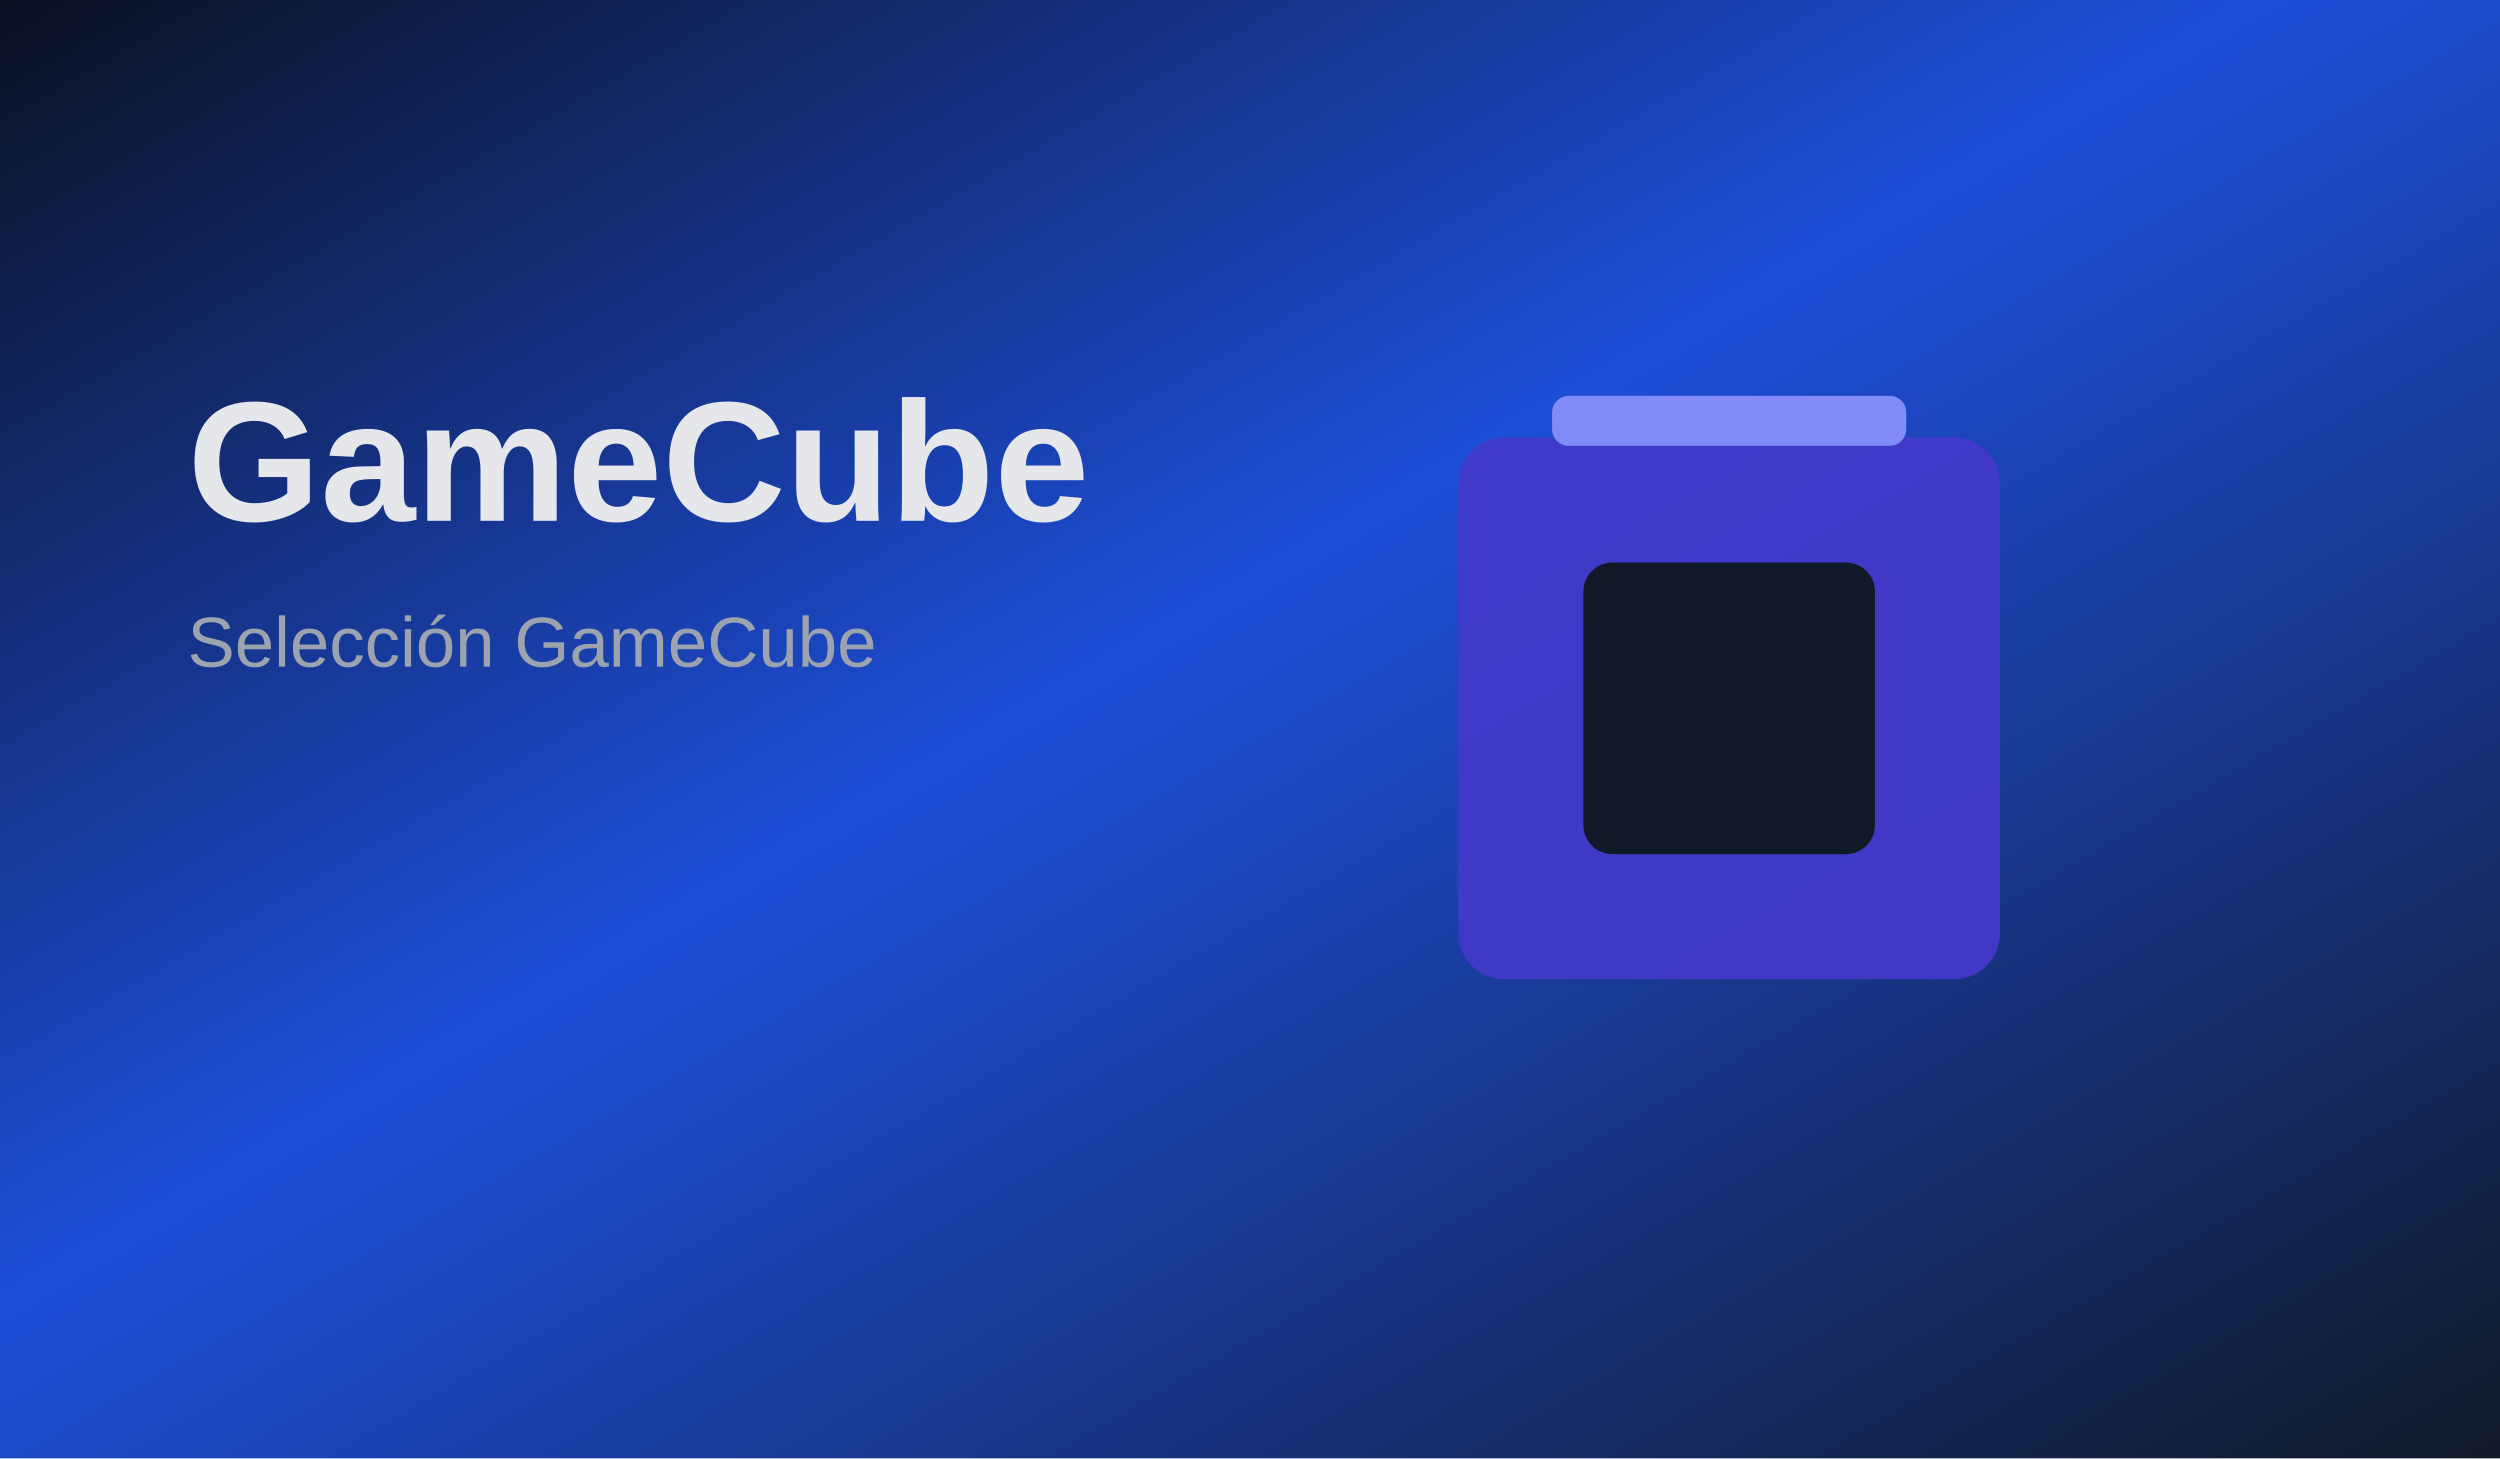
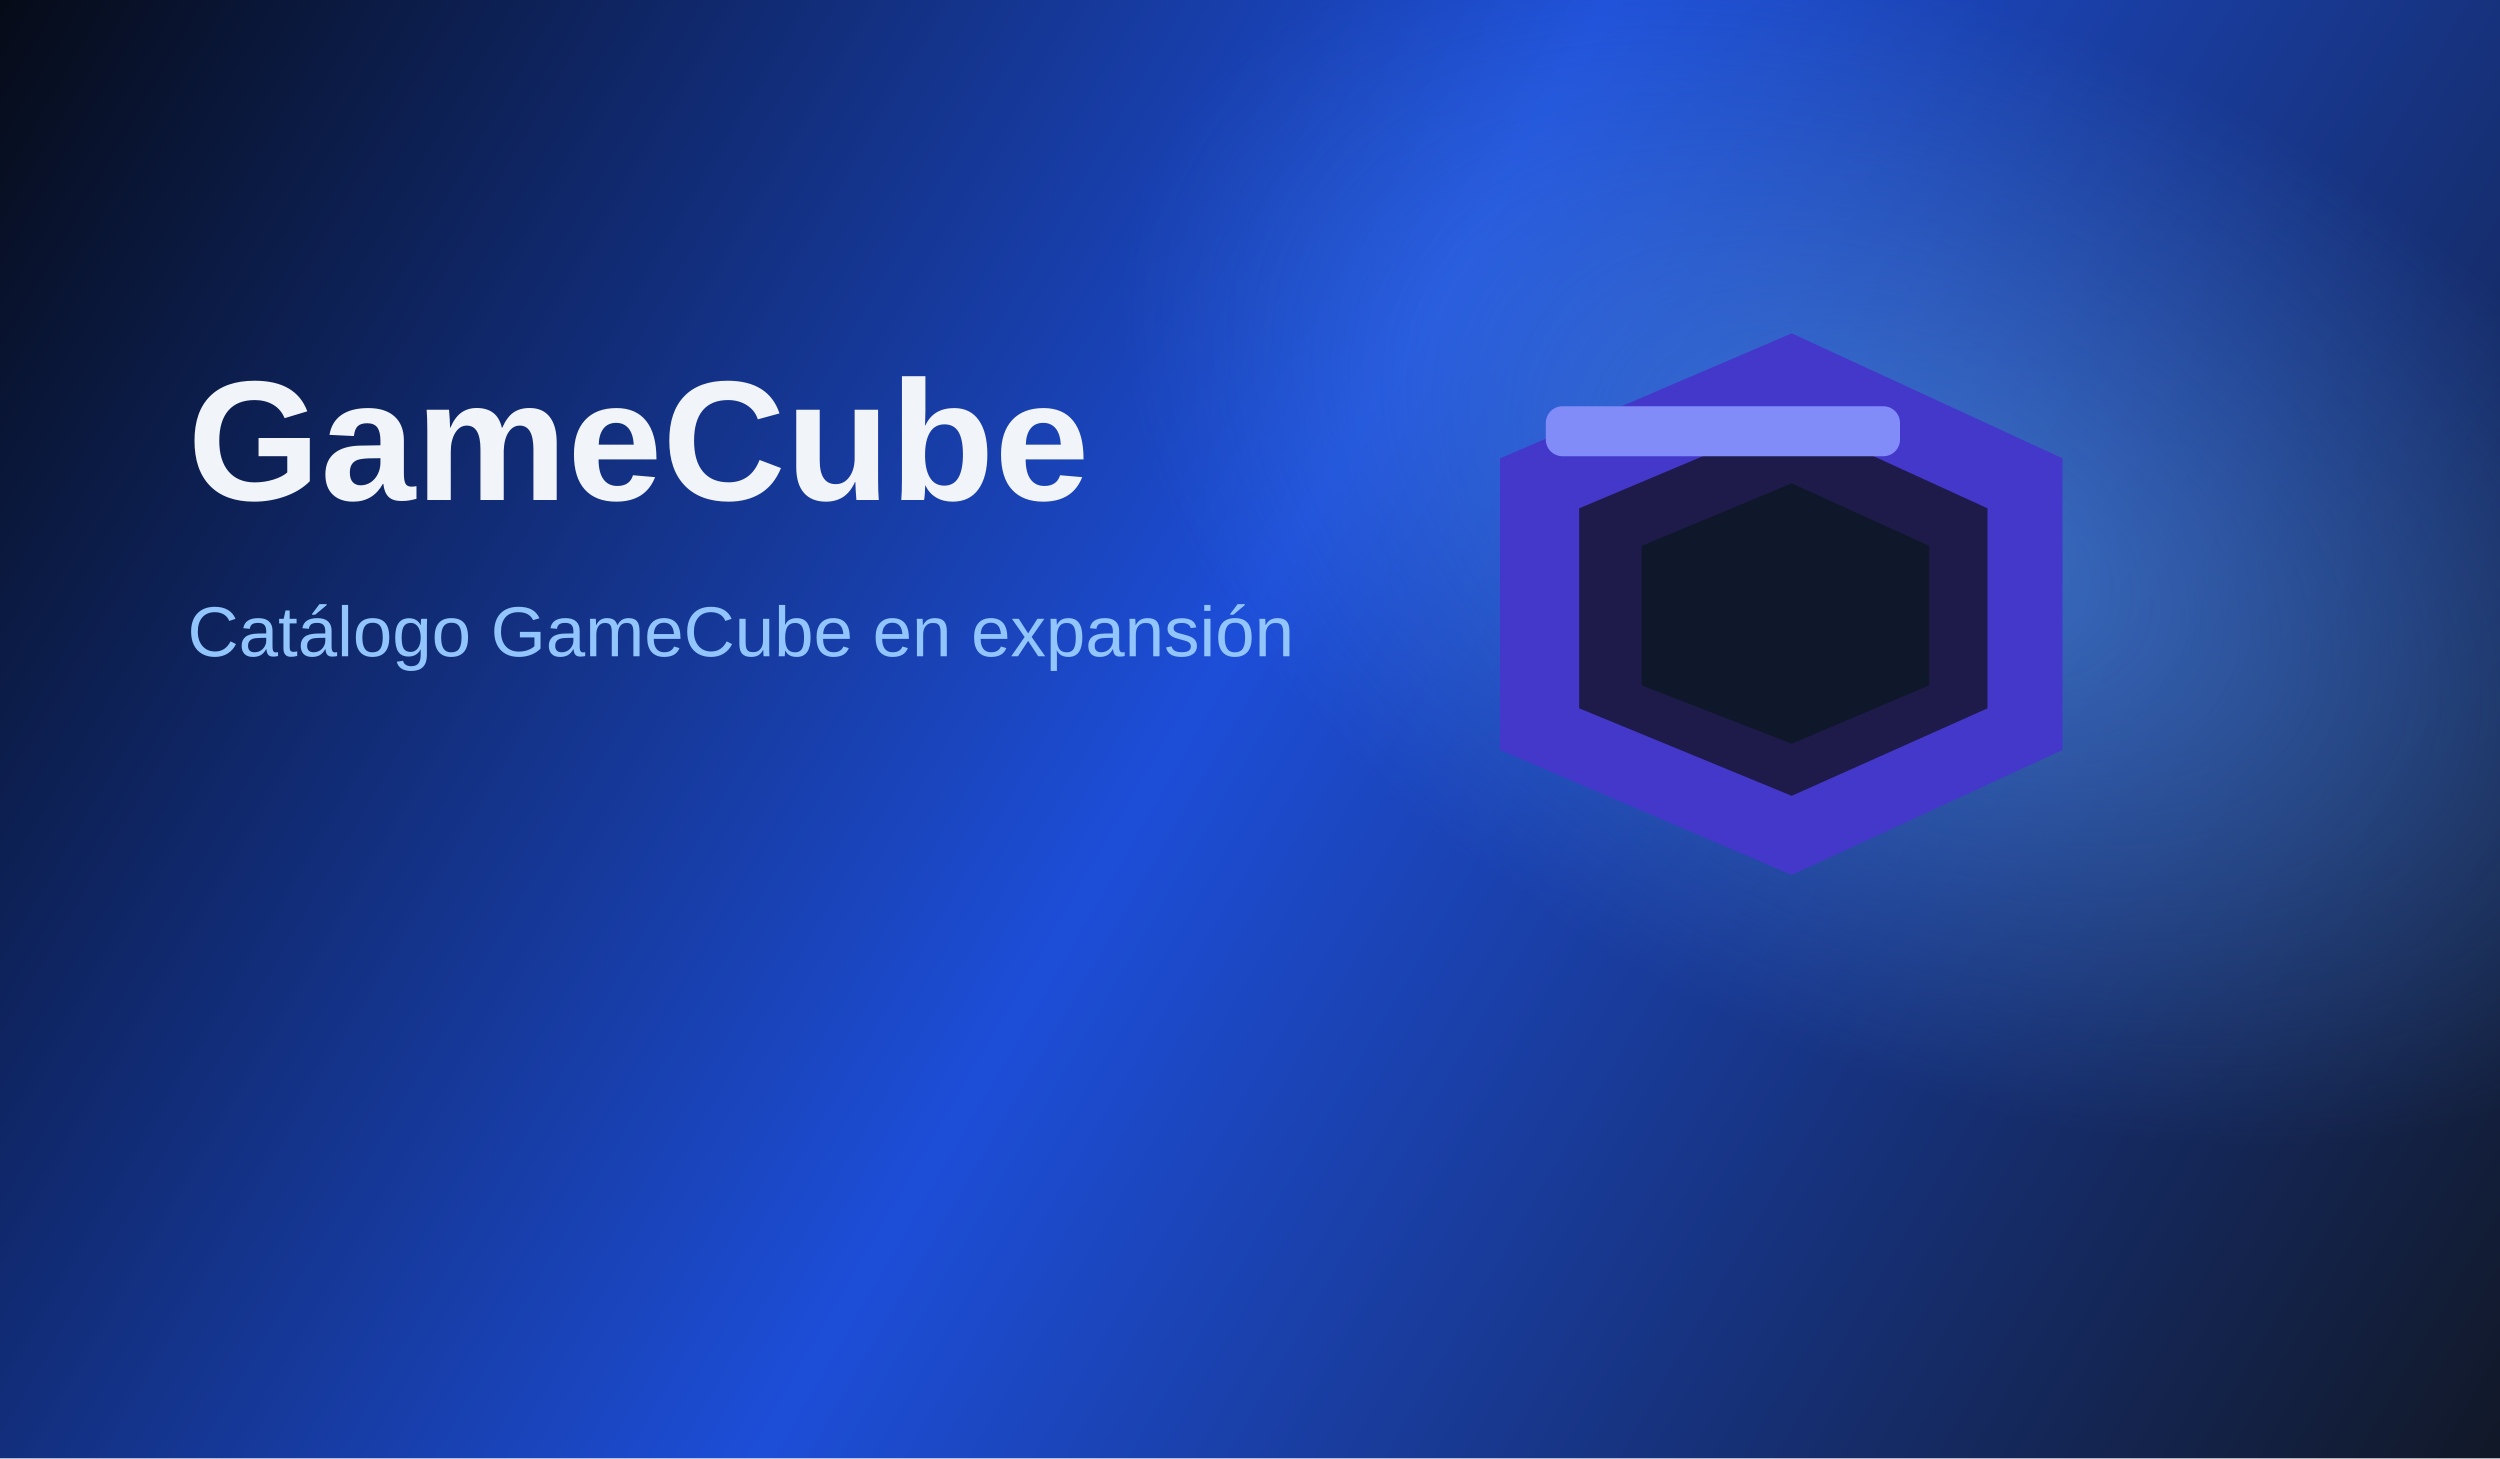
<svg xmlns="http://www.w3.org/2000/svg" width="1200" height="700" viewBox="0 0 1200 700" fill="none">
  <defs>
-     <linearGradient id="bg" x1="0" y1="0" x2="1" y2="1">
-       <stop offset="0%" stop-color="#0b1020" />
-       <stop offset="45%" stop-color="#1d4ed8" />
-       <stop offset="100%" stop-color="#111827" />
+     <linearGradient id="bgGc" x1="0" y1="0" x2="1200" y2="700" gradientUnits="userSpaceOnUse">
+       <stop stop-color="#060B17" />
+       <stop offset="0.48" stop-color="#1D4ED8" />
+       <stop offset="1" stop-color="#111827" />
    </linearGradient>
-     <radialGradient id="glow" cx="0" cy="0" r="1" gradientTransform="translate(900 260) rotate(20) scale(420 250)">
-       <stop stop-color="#60a5fa" stop-opacity="0.5" />
-       <stop offset="1" stop-color="#60a5fa" stop-opacity="0" />
+     <radialGradient id="glowGc" cx="0" cy="0" r="1" gradientUnits="userSpaceOnUse" gradientTransform="translate(930 260) rotate(26) scale(420 250)">
+       <stop stop-color="#60A5FA" stop-opacity="0.5" />
+       <stop offset="1" stop-color="#60A5FA" stop-opacity="0" />
    </radialGradient>
  </defs>
-   <rect width="1200" height="700" fill="url(#bg)" />
-   <rect width="1200" height="700" fill="url(#glow)" />
-   <rect x="700" y="210" width="260" height="260" rx="22" fill="#4338ca" opacity="0.92" />
-   <rect x="760" y="270" width="140" height="140" rx="14" fill="#111827" />
-   <rect x="745" y="190" width="170" height="24" rx="8" fill="#818cf8" />
-   <text x="90" y="250" fill="#e5e7eb" font-family="Arial, Helvetica, sans-serif" font-size="82" font-weight="700">GameCube</text>
-   <text x="90" y="320" fill="#9ca3af" font-family="Arial, Helvetica, sans-serif" font-size="34">Selección GameCube</text>
+   <rect width="1200" height="700" fill="url(#bgGc)" />
+   <rect width="1200" height="700" fill="url(#glowGc)" />
+   <path d="M720 220L860 160L990 220V360L860 420L720 360V220Z" fill="#4338CA" />
+   <path d="M758 244L860 201L954 244V340L860 382L758 340V244Z" fill="#1E1B4B" />
+   <path d="M788 262L860 232L926 262V329L860 357L788 329V262Z" fill="#0F172A" />
+   <rect x="742" y="195" width="170" height="24" rx="8" fill="#818CF8" />
+   <text x="90" y="240" fill="#F1F5F9" font-family="Arial, Helvetica, sans-serif" font-size="82" font-weight="700">GameCube</text>
+   <text x="90" y="315" fill="#93C5FD" font-family="Arial, Helvetica, sans-serif" font-size="34">Catálogo GameCube en expansión</text>
</svg>
